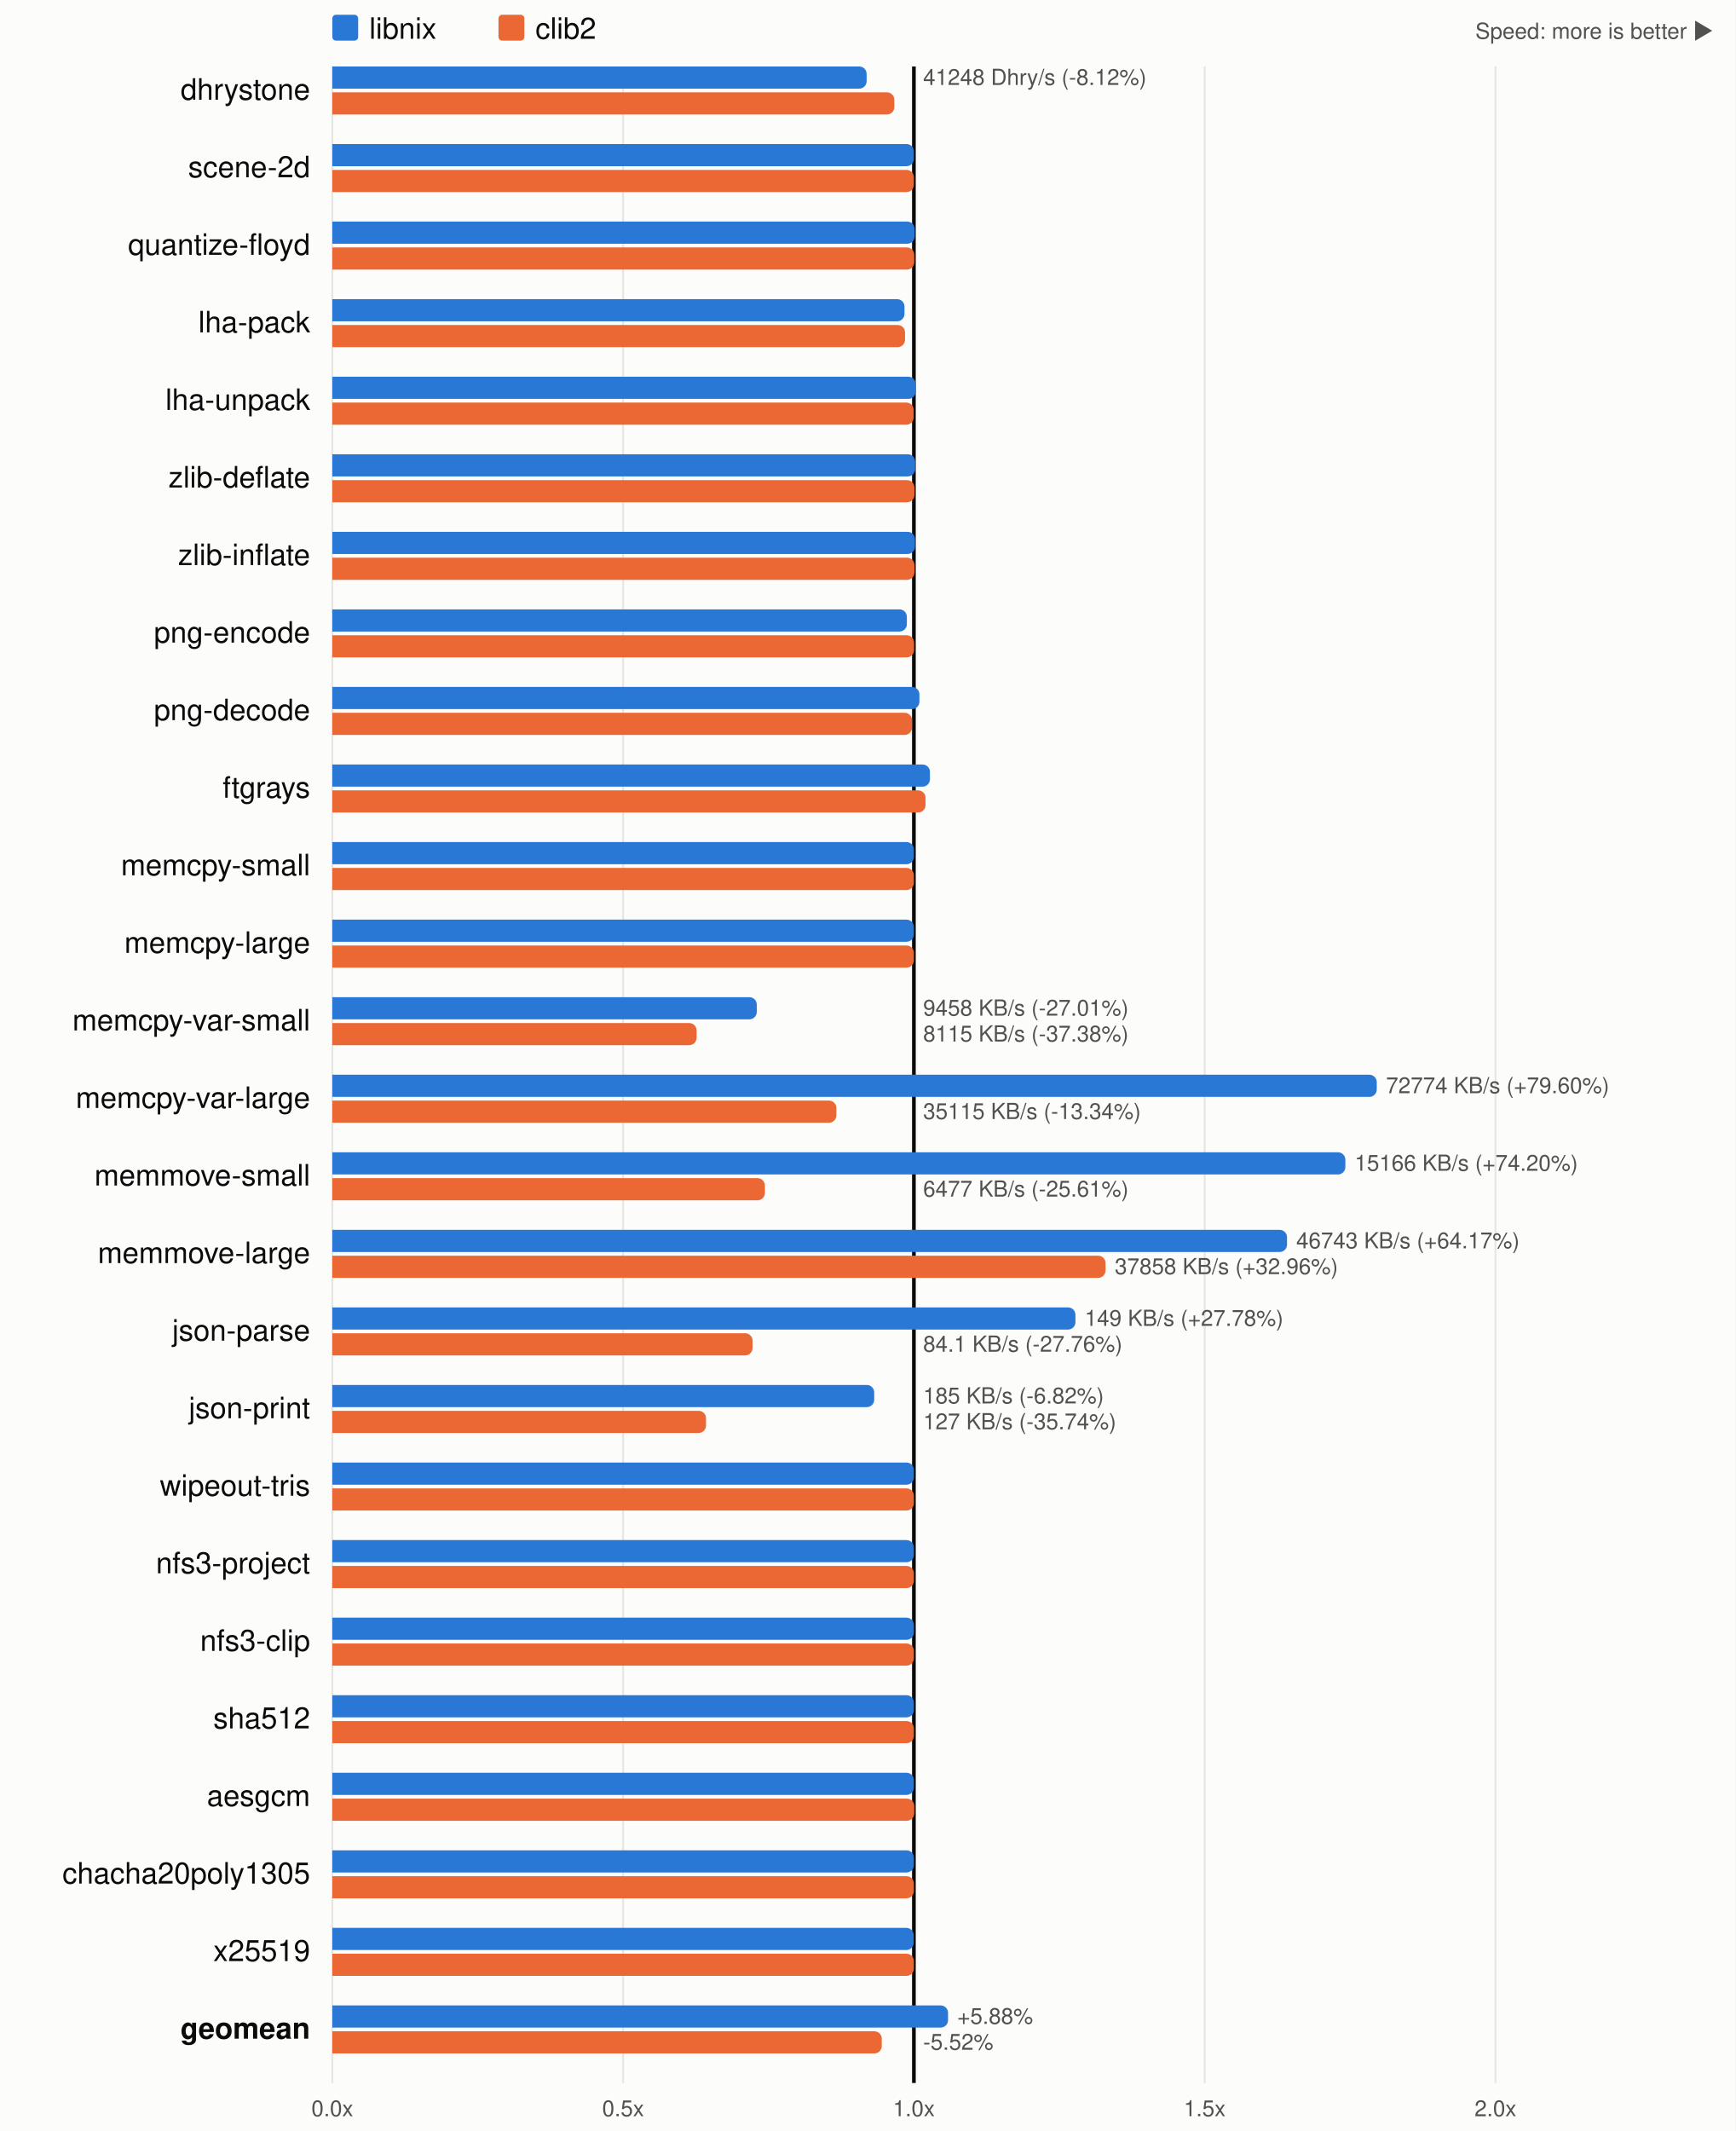
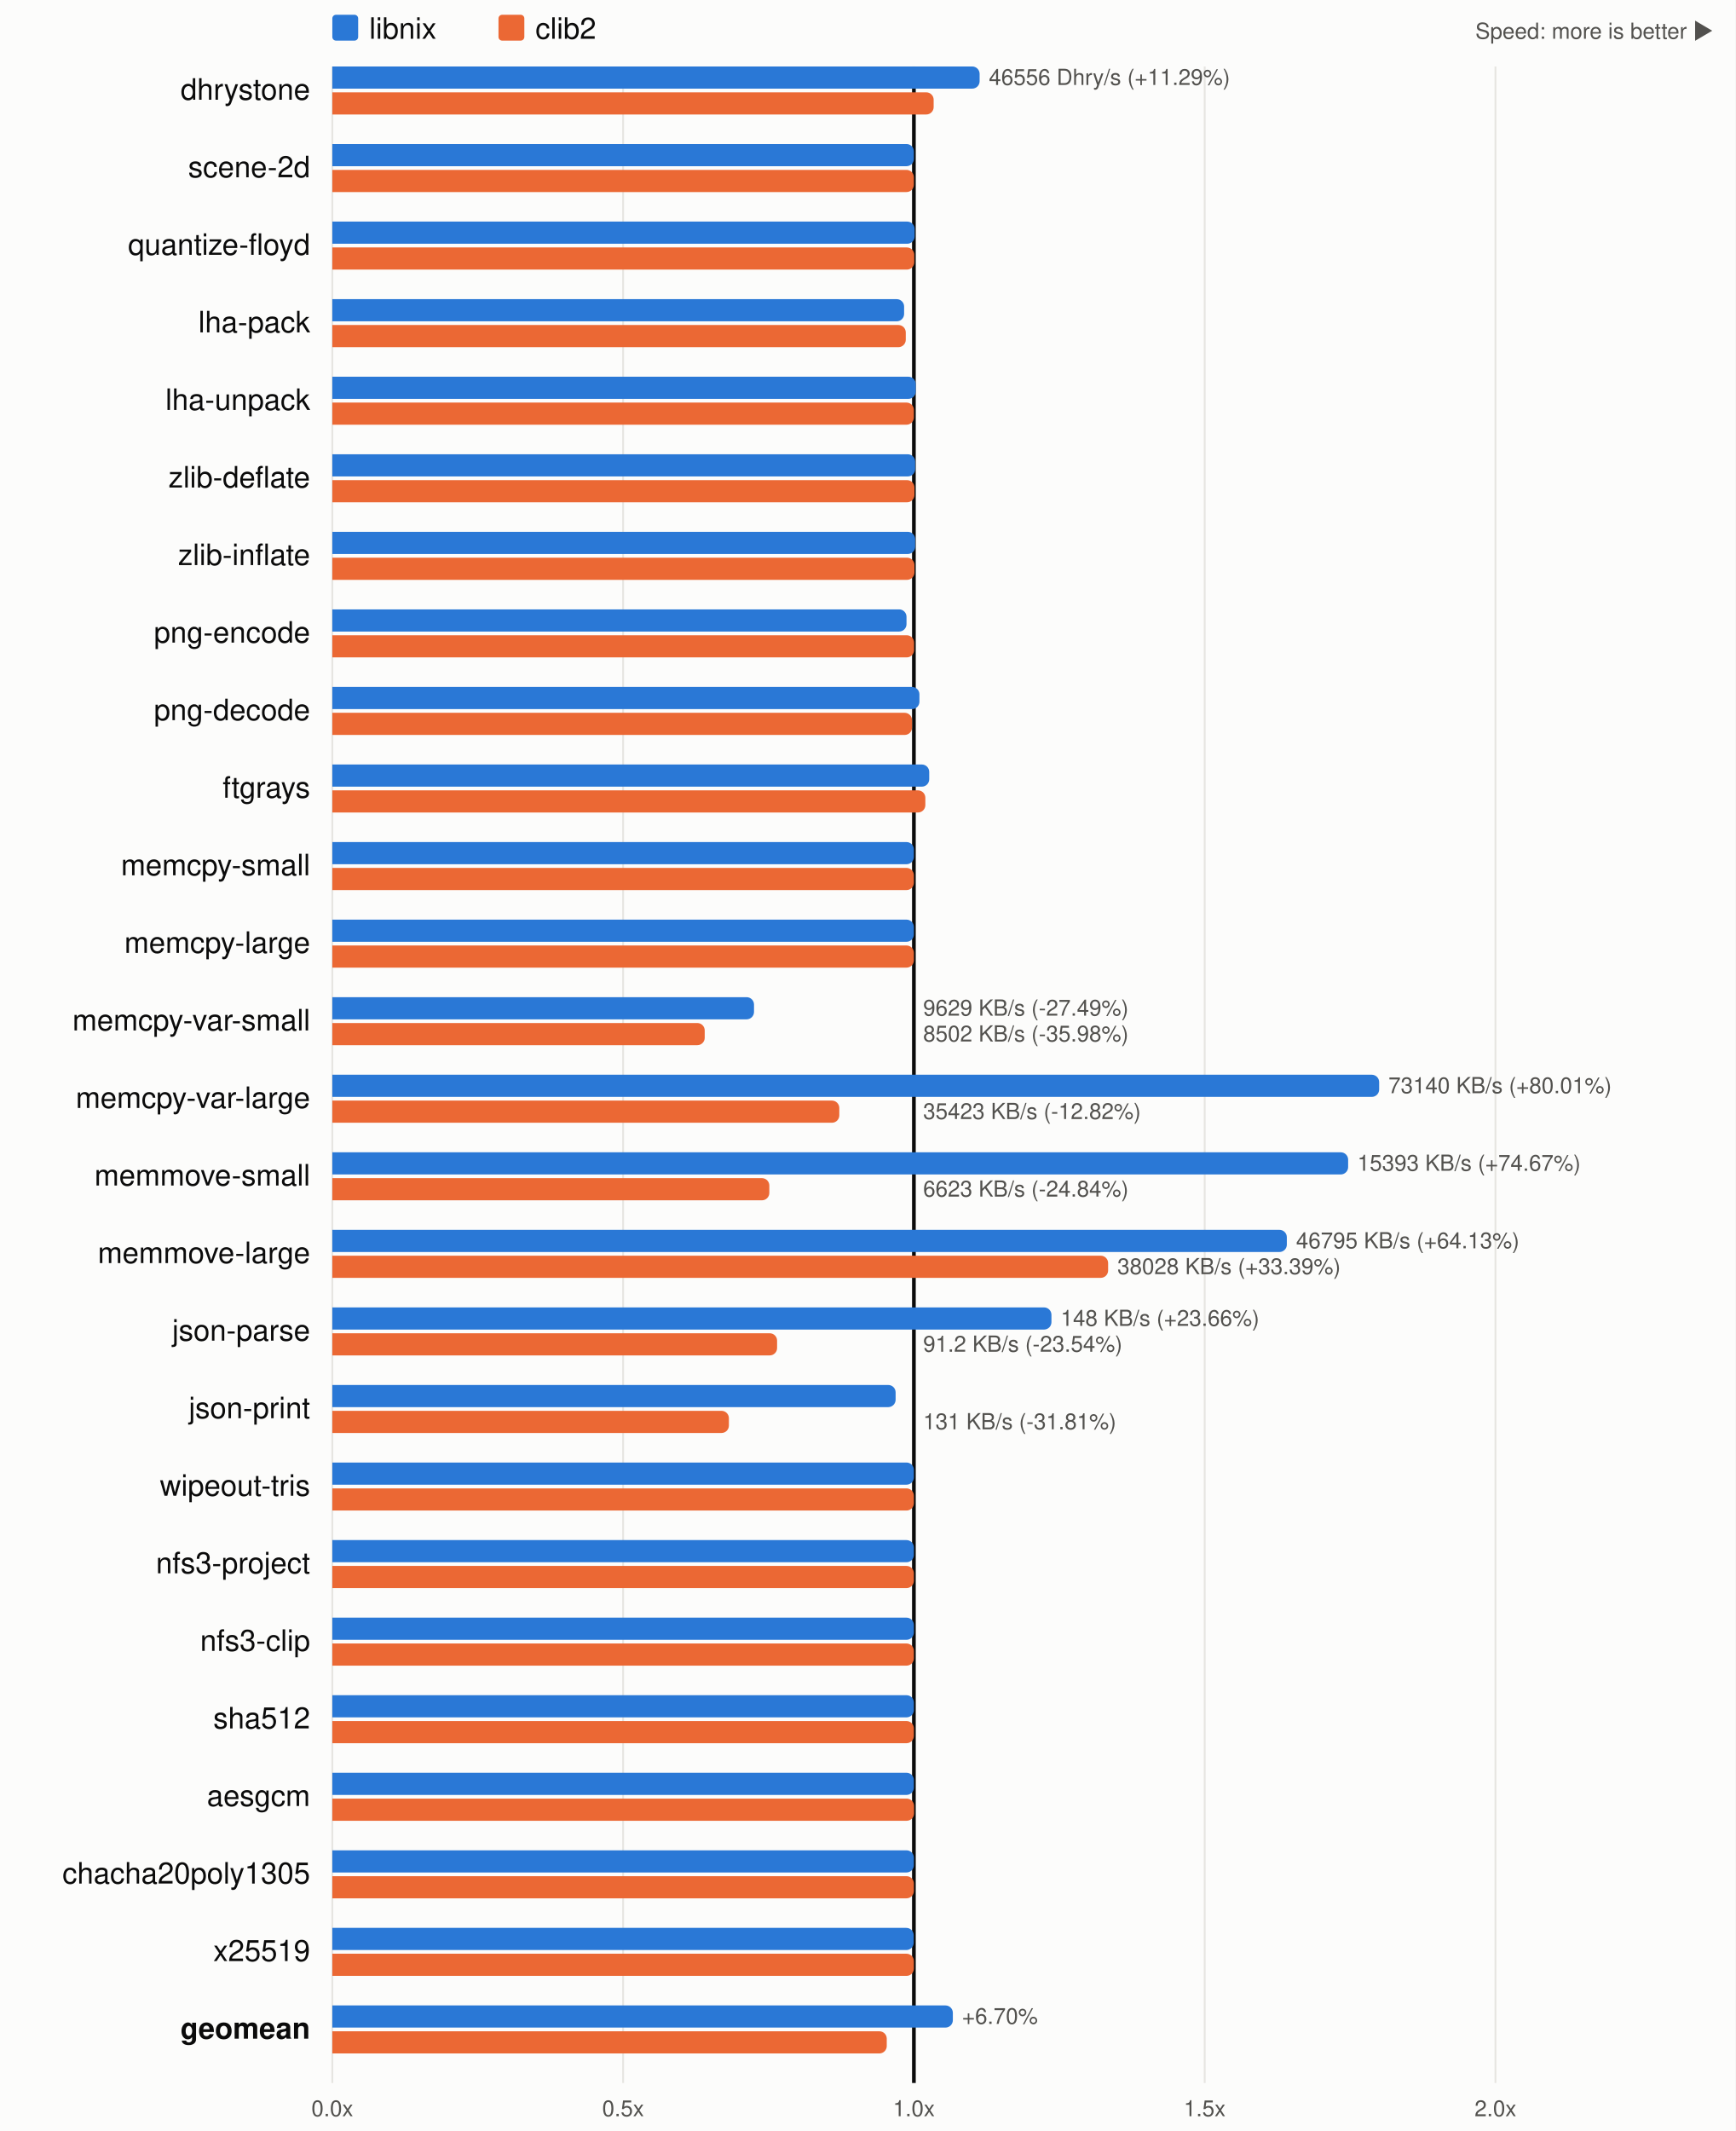
<svg xmlns="http://www.w3.org/2000/svg" width="940" height="1154" viewBox="0 0 940 1154" role="img" aria-label="C runtimes on a 68040 under AmigaOS 3.2.3, speed relative to newlib">
  <style>.t{font-family:system-ui,-apple-system,'Segoe UI',Helvetica,Arial,sans-serif;font-size:12px;fill:#0b0b0b}.t.muted{fill:#52514e}.t.big{font-size:16px}.t.name{font-weight:600}.t.axis{fill:#52514e;font-size:12px}.grid{stroke:#e6e5e1;stroke-width:1}.ref{stroke:#0b0b0b;stroke-width:2}.bg{fill:#fcfcfb}.ring{stroke:#fcfcfb;stroke-width:2}.dot{fill:#0b0b0b}.s0{fill:#2a78d6}.k0{stroke:#2a78d6}.s1{fill:#eb6834}.k1{stroke:#eb6834}@media(prefers-color-scheme:dark){.t{fill:#ffffff}.t.muted{fill:#c3c2b7}.t.axis{fill:#c3c2b7}.grid{stroke:#333331}.ref{stroke:#ffffff}.bg{fill:#1a1a19}.ring{stroke:#1a1a19}.dot{fill:#ffffff}.s0{fill:#3987e5}.k0{stroke:#3987e5}.s1{fill:#d95926}.k1{stroke:#d95926}}</style>
  <rect class="bg" width="940" height="1154" />
  <text class="t muted" x="928" y="21" text-anchor="end">Speed: more is better ▶</text>
  <rect class="s0" x="180" y="8" width="14" height="14" rx="2" />
  <text class="t big" x="200" y="21">libnix</text>
  <rect class="s1" x="270" y="8" width="14" height="14" rx="2" />
  <text class="t big" x="290" y="21">clib2</text>
  <line class="grid" x1="180.0" y1="36" x2="180.0" y2="1128" />
  <text class="t axis" x="180.0" y="1146" text-anchor="middle">0.0x</text>
  <line class="grid" x1="337.5" y1="36" x2="337.5" y2="1128" />
  <text class="t axis" x="337.5" y="1146" text-anchor="middle">0.5x</text>
  <line class="ref" x1="495.0" y1="36" x2="495.0" y2="1128" />
  <text class="t axis" x="495.0" y="1146" text-anchor="middle">1.0x</text>
  <line class="grid" x1="652.5" y1="36" x2="652.5" y2="1128" />
  <text class="t axis" x="652.5" y="1146" text-anchor="middle">1.5x</text>
  <line class="grid" x1="810.0" y1="36" x2="810.0" y2="1128" />
  <text class="t axis" x="810.0" y="1146" text-anchor="middle">2.0x</text>
  <text class="t big" x="168" y="54.0" text-anchor="end">dhrystone</text>
-   <path class="s0" d="M180,36 h285.4 a4,4 0 0 1 4,4 v4 a4,4 0 0 1 -4,4 h-285.4 z" />
-   <text class="t muted" x="500.0" y="46">41248 Dhry/s (-8.12%)</text>
-   <path class="s1" d="M180,50 h300.4 a4,4 0 0 1 4,4 v4 a4,4 0 0 1 -4,4 h-300.4 z" />
+   <path class="s0" d="M180,36 h346.6 a4,4 0 0 1 4,4 v4 a4,4 0 0 1 -4,4 h-346.6 z" />
+   <text class="t muted" x="535.6" y="46">46556 Dhry/s (+11.29%)</text>
+   <path class="s1" d="M180,50 h321.7 a4,4 0 0 1 4,4 v4 a4,4 0 0 1 -4,4 h-321.7 z" />
  <text class="t big" x="168" y="96.0" text-anchor="end">scene-2d</text>
  <path class="s0" d="M180,78 h311.0 a4,4 0 0 1 4,4 v4 a4,4 0 0 1 -4,4 h-311.0 z" />
  <path class="s1" d="M180,92 h311.0 a4,4 0 0 1 4,4 v4 a4,4 0 0 1 -4,4 h-311.0 z" />
  <text class="t big" x="168" y="138.0" text-anchor="end">quantize-floyd</text>
  <path class="s0" d="M180,120 h311.4 a4,4 0 0 1 4,4 v4 a4,4 0 0 1 -4,4 h-311.4 z" />
  <path class="s1" d="M180,134 h311.2 a4,4 0 0 1 4,4 v4 a4,4 0 0 1 -4,4 h-311.2 z" />
  <text class="t big" x="168" y="180.0" text-anchor="end">lha-pack</text>
-   <path class="s0" d="M180,162 h305.9 a4,4 0 0 1 4,4 v4 a4,4 0 0 1 -4,4 h-305.9 z" />
-   <path class="s1" d="M180,176 h306.2 a4,4 0 0 1 4,4 v4 a4,4 0 0 1 -4,4 h-306.2 z" />
+   <path class="s0" d="M180,162 h305.7 a4,4 0 0 1 4,4 v4 a4,4 0 0 1 -4,4 h-305.7 z" />
+   <path class="s1" d="M180,176 h306.6 a4,4 0 0 1 4,4 v4 a4,4 0 0 1 -4,4 h-306.6 z" />
  <text class="t big" x="168" y="222.0" text-anchor="end">lha-unpack</text>
  <path class="s0" d="M180,204 h312.0 a4,4 0 0 1 4,4 v4 a4,4 0 0 1 -4,4 h-312.0 z" />
-   <path class="s1" d="M180,218 h310.9 a4,4 0 0 1 4,4 v4 a4,4 0 0 1 -4,4 h-310.9 z" />
+   <path class="s1" d="M180,218 h311.0 a4,4 0 0 1 4,4 v4 a4,4 0 0 1 -4,4 h-311.0 z" />
  <text class="t big" x="168" y="264.0" text-anchor="end">zlib-deflate</text>
  <path class="s0" d="M180,246 h311.7 a4,4 0 0 1 4,4 v4 a4,4 0 0 1 -4,4 h-311.7 z" />
  <path class="s1" d="M180,260 h311.3 a4,4 0 0 1 4,4 v4 a4,4 0 0 1 -4,4 h-311.3 z" />
  <text class="t big" x="168" y="306.0" text-anchor="end">zlib-inflate</text>
-   <path class="s0" d="M180,288 h311.6 a4,4 0 0 1 4,4 v4 a4,4 0 0 1 -4,4 h-311.6 z" />
+   <path class="s0" d="M180,288 h311.7 a4,4 0 0 1 4,4 v4 a4,4 0 0 1 -4,4 h-311.7 z" />
  <path class="s1" d="M180,302 h311.3 a4,4 0 0 1 4,4 v4 a4,4 0 0 1 -4,4 h-311.3 z" />
  <text class="t big" x="168" y="348.0" text-anchor="end">png-encode</text>
-   <path class="s0" d="M180,330 h307.2 a4,4 0 0 1 4,4 v4 a4,4 0 0 1 -4,4 h-307.2 z" />
+   <path class="s0" d="M180,330 h307.0 a4,4 0 0 1 4,4 v4 a4,4 0 0 1 -4,4 h-307.0 z" />
  <path class="s1" d="M180,344 h311.1 a4,4 0 0 1 4,4 v4 a4,4 0 0 1 -4,4 h-311.1 z" />
  <text class="t big" x="168" y="390.0" text-anchor="end">png-decode</text>
  <path class="s0" d="M180,372 h314.0 a4,4 0 0 1 4,4 v4 a4,4 0 0 1 -4,4 h-314.0 z" />
  <path class="s1" d="M180,386 h310.0 a4,4 0 0 1 4,4 v4 a4,4 0 0 1 -4,4 h-310.0 z" />
  <text class="t big" x="168" y="432.0" text-anchor="end">ftgrays</text>
-   <path class="s0" d="M180,414 h319.7 a4,4 0 0 1 4,4 v4 a4,4 0 0 1 -4,4 h-319.7 z" />
-   <path class="s1" d="M180,428 h317.3 a4,4 0 0 1 4,4 v4 a4,4 0 0 1 -4,4 h-317.3 z" />
+   <path class="s0" d="M180,414 h319.3 a4,4 0 0 1 4,4 v4 a4,4 0 0 1 -4,4 h-319.3 z" />
+   <path class="s1" d="M180,428 h317.2 a4,4 0 0 1 4,4 v4 a4,4 0 0 1 -4,4 h-317.2 z" />
  <text class="t big" x="168" y="474.0" text-anchor="end">memcpy-small</text>
  <path class="s0" d="M180,456 h311.0 a4,4 0 0 1 4,4 v4 a4,4 0 0 1 -4,4 h-311.0 z" />
  <path class="s1" d="M180,470 h311.0 a4,4 0 0 1 4,4 v4 a4,4 0 0 1 -4,4 h-311.0 z" />
  <text class="t big" x="168" y="516.0" text-anchor="end">memcpy-large</text>
  <path class="s0" d="M180,498 h311.0 a4,4 0 0 1 4,4 v4 a4,4 0 0 1 -4,4 h-311.0 z" />
  <path class="s1" d="M180,512 h311.0 a4,4 0 0 1 4,4 v4 a4,4 0 0 1 -4,4 h-311.0 z" />
  <text class="t big" x="168" y="558.0" text-anchor="end">memcpy-var-small</text>
-   <path class="s0" d="M180,540 h225.9 a4,4 0 0 1 4,4 v4 a4,4 0 0 1 -4,4 h-225.9 z" />
-   <text class="t muted" x="500.0" y="550">9458 KB/s (-27.01%)</text>
-   <path class="s1" d="M180,554 h193.3 a4,4 0 0 1 4,4 v4 a4,4 0 0 1 -4,4 h-193.3 z" />
-   <text class="t muted" x="500.0" y="564">8115 KB/s (-37.38%)</text>
+   <path class="s0" d="M180,540 h224.4 a4,4 0 0 1 4,4 v4 a4,4 0 0 1 -4,4 h-224.4 z" />
+   <text class="t muted" x="500.0" y="550">9629 KB/s (-27.49%)</text>
+   <path class="s1" d="M180,554 h197.7 a4,4 0 0 1 4,4 v4 a4,4 0 0 1 -4,4 h-197.7 z" />
+   <text class="t muted" x="500.0" y="564">8502 KB/s (-35.98%)</text>
  <text class="t big" x="168" y="600.0" text-anchor="end">memcpy-var-large</text>
-   <path class="s0" d="M180,582 h561.7 a4,4 0 0 1 4,4 v4 a4,4 0 0 1 -4,4 h-561.7 z" />
-   <text class="t muted" x="750.7" y="592">72774 KB/s (+79.60%)</text>
-   <path class="s1" d="M180,596 h269.0 a4,4 0 0 1 4,4 v4 a4,4 0 0 1 -4,4 h-269.0 z" />
-   <text class="t muted" x="500.0" y="606">35115 KB/s (-13.34%)</text>
+   <path class="s0" d="M180,582 h563.0 a4,4 0 0 1 4,4 v4 a4,4 0 0 1 -4,4 h-563.0 z" />
+   <text class="t muted" x="752.0" y="592">73140 KB/s (+80.01%)</text>
+   <path class="s1" d="M180,596 h270.6 a4,4 0 0 1 4,4 v4 a4,4 0 0 1 -4,4 h-270.6 z" />
+   <text class="t muted" x="500.0" y="606">35423 KB/s (-12.82%)</text>
  <text class="t big" x="168" y="642.0" text-anchor="end">memmove-small</text>
-   <path class="s0" d="M180,624 h544.7 a4,4 0 0 1 4,4 v4 a4,4 0 0 1 -4,4 h-544.7 z" />
-   <text class="t muted" x="733.7" y="634">15166 KB/s (+74.20%)</text>
-   <path class="s1" d="M180,638 h230.3 a4,4 0 0 1 4,4 v4 a4,4 0 0 1 -4,4 h-230.3 z" />
-   <text class="t muted" x="500.0" y="648">6477 KB/s (-25.61%)</text>
+   <path class="s0" d="M180,624 h546.2 a4,4 0 0 1 4,4 v4 a4,4 0 0 1 -4,4 h-546.2 z" />
+   <text class="t muted" x="735.2" y="634">15393 KB/s (+74.67%)</text>
+   <path class="s1" d="M180,638 h232.7 a4,4 0 0 1 4,4 v4 a4,4 0 0 1 -4,4 h-232.7 z" />
+   <text class="t muted" x="500.0" y="648">6623 KB/s (-24.84%)</text>
  <text class="t big" x="168" y="684.0" text-anchor="end">memmove-large</text>
-   <path class="s0" d="M180,666 h513.1 a4,4 0 0 1 4,4 v4 a4,4 0 0 1 -4,4 h-513.1 z" />
-   <text class="t muted" x="702.1" y="676">46743 KB/s (+64.17%)</text>
-   <path class="s1" d="M180,680 h414.8 a4,4 0 0 1 4,4 v4 a4,4 0 0 1 -4,4 h-414.8 z" />
-   <text class="t muted" x="603.8" y="690">37858 KB/s (+32.96%)</text>
+   <path class="s0" d="M180,666 h513.0 a4,4 0 0 1 4,4 v4 a4,4 0 0 1 -4,4 h-513.0 z" />
+   <text class="t muted" x="702.0" y="676">46795 KB/s (+64.13%)</text>
+   <path class="s1" d="M180,680 h416.2 a4,4 0 0 1 4,4 v4 a4,4 0 0 1 -4,4 h-416.2 z" />
+   <text class="t muted" x="605.2" y="690">38028 KB/s (+33.39%)</text>
  <text class="t big" x="168" y="726.0" text-anchor="end">json-parse</text>
-   <path class="s0" d="M180,708 h398.5 a4,4 0 0 1 4,4 v4 a4,4 0 0 1 -4,4 h-398.5 z" />
-   <text class="t muted" x="587.5" y="718">149 KB/s (+27.78%)</text>
-   <path class="s1" d="M180,722 h223.6 a4,4 0 0 1 4,4 v4 a4,4 0 0 1 -4,4 h-223.6 z" />
-   <text class="t muted" x="500.0" y="732">84.1 KB/s (-27.76%)</text>
+   <path class="s0" d="M180,708 h385.5 a4,4 0 0 1 4,4 v4 a4,4 0 0 1 -4,4 h-385.5 z" />
+   <text class="t muted" x="574.5" y="718">148 KB/s (+23.66%)</text>
+   <path class="s1" d="M180,722 h236.9 a4,4 0 0 1 4,4 v4 a4,4 0 0 1 -4,4 h-236.9 z" />
+   <text class="t muted" x="500.0" y="732">91.2 KB/s (-23.54%)</text>
  <text class="t big" x="168" y="768.0" text-anchor="end">json-print</text>
-   <path class="s0" d="M180,750 h289.5 a4,4 0 0 1 4,4 v4 a4,4 0 0 1 -4,4 h-289.5 z" />
-   <text class="t muted" x="500.0" y="760">185 KB/s (-6.82%)</text>
-   <path class="s1" d="M180,764 h198.4 a4,4 0 0 1 4,4 v4 a4,4 0 0 1 -4,4 h-198.4 z" />
-   <text class="t muted" x="500.0" y="774">127 KB/s (-35.74%)</text>
+   <path class="s0" d="M180,750 h301.1 a4,4 0 0 1 4,4 v4 a4,4 0 0 1 -4,4 h-301.1 z" />
+   <path class="s1" d="M180,764 h210.8 a4,4 0 0 1 4,4 v4 a4,4 0 0 1 -4,4 h-210.8 z" />
+   <text class="t muted" x="500.0" y="774">131 KB/s (-31.81%)</text>
  <text class="t big" x="168" y="810.0" text-anchor="end">wipeout-tris</text>
  <path class="s0" d="M180,792 h311.0 a4,4 0 0 1 4,4 v4 a4,4 0 0 1 -4,4 h-311.0 z" />
  <path class="s1" d="M180,806 h311.0 a4,4 0 0 1 4,4 v4 a4,4 0 0 1 -4,4 h-311.0 z" />
  <text class="t big" x="168" y="852.0" text-anchor="end">nfs3-project</text>
  <path class="s0" d="M180,834 h311.0 a4,4 0 0 1 4,4 v4 a4,4 0 0 1 -4,4 h-311.0 z" />
  <path class="s1" d="M180,848 h311.0 a4,4 0 0 1 4,4 v4 a4,4 0 0 1 -4,4 h-311.0 z" />
  <text class="t big" x="168" y="894.0" text-anchor="end">nfs3-clip</text>
  <path class="s0" d="M180,876 h311.0 a4,4 0 0 1 4,4 v4 a4,4 0 0 1 -4,4 h-311.0 z" />
  <path class="s1" d="M180,890 h311.0 a4,4 0 0 1 4,4 v4 a4,4 0 0 1 -4,4 h-311.0 z" />
  <text class="t big" x="168" y="936.0" text-anchor="end">sha512</text>
  <path class="s0" d="M180,918 h311.0 a4,4 0 0 1 4,4 v4 a4,4 0 0 1 -4,4 h-311.0 z" />
  <path class="s1" d="M180,932 h311.0 a4,4 0 0 1 4,4 v4 a4,4 0 0 1 -4,4 h-311.0 z" />
  <text class="t big" x="168" y="978.0" text-anchor="end">aesgcm</text>
  <path class="s0" d="M180,960 h311.0 a4,4 0 0 1 4,4 v4 a4,4 0 0 1 -4,4 h-311.0 z" />
-   <path class="s1" d="M180,974 h311.2 a4,4 0 0 1 4,4 v4 a4,4 0 0 1 -4,4 h-311.2 z" />
+   <path class="s1" d="M180,974 h311.1 a4,4 0 0 1 4,4 v4 a4,4 0 0 1 -4,4 h-311.1 z" />
  <text class="t big" x="168" y="1020.0" text-anchor="end">chacha20poly1305</text>
  <path class="s0" d="M180,1002 h311.0 a4,4 0 0 1 4,4 v4 a4,4 0 0 1 -4,4 h-311.0 z" />
  <path class="s1" d="M180,1016 h311.0 a4,4 0 0 1 4,4 v4 a4,4 0 0 1 -4,4 h-311.0 z" />
  <text class="t big" x="168" y="1062.0" text-anchor="end">x25519</text>
  <path class="s0" d="M180,1044 h310.9 a4,4 0 0 1 4,4 v4 a4,4 0 0 1 -4,4 h-310.9 z" />
  <path class="s1" d="M180,1058 h311.0 a4,4 0 0 1 4,4 v4 a4,4 0 0 1 -4,4 h-311.0 z" />
  <text class="t big name" x="168" y="1104.0" text-anchor="end">geomean</text>
-   <path class="s0" d="M180,1086 h329.5 a4,4 0 0 1 4,4 v4 a4,4 0 0 1 -4,4 h-329.5 z" />
-   <text class="t muted" x="518.5" y="1096">+5.88%</text>
-   <path class="s1" d="M180,1100 h293.6 a4,4 0 0 1 4,4 v4 a4,4 0 0 1 -4,4 h-293.6 z" />
-   <text class="t muted" x="500.0" y="1110">-5.52%</text>
+   <path class="s0" d="M180,1086 h332.1 a4,4 0 0 1 4,4 v4 a4,4 0 0 1 -4,4 h-332.1 z" />
+   <text class="t muted" x="521.1" y="1096">+6.70%</text>
+   <path class="s1" d="M180,1100 h296.3 a4,4 0 0 1 4,4 v4 a4,4 0 0 1 -4,4 h-296.3 z" />
</svg>
